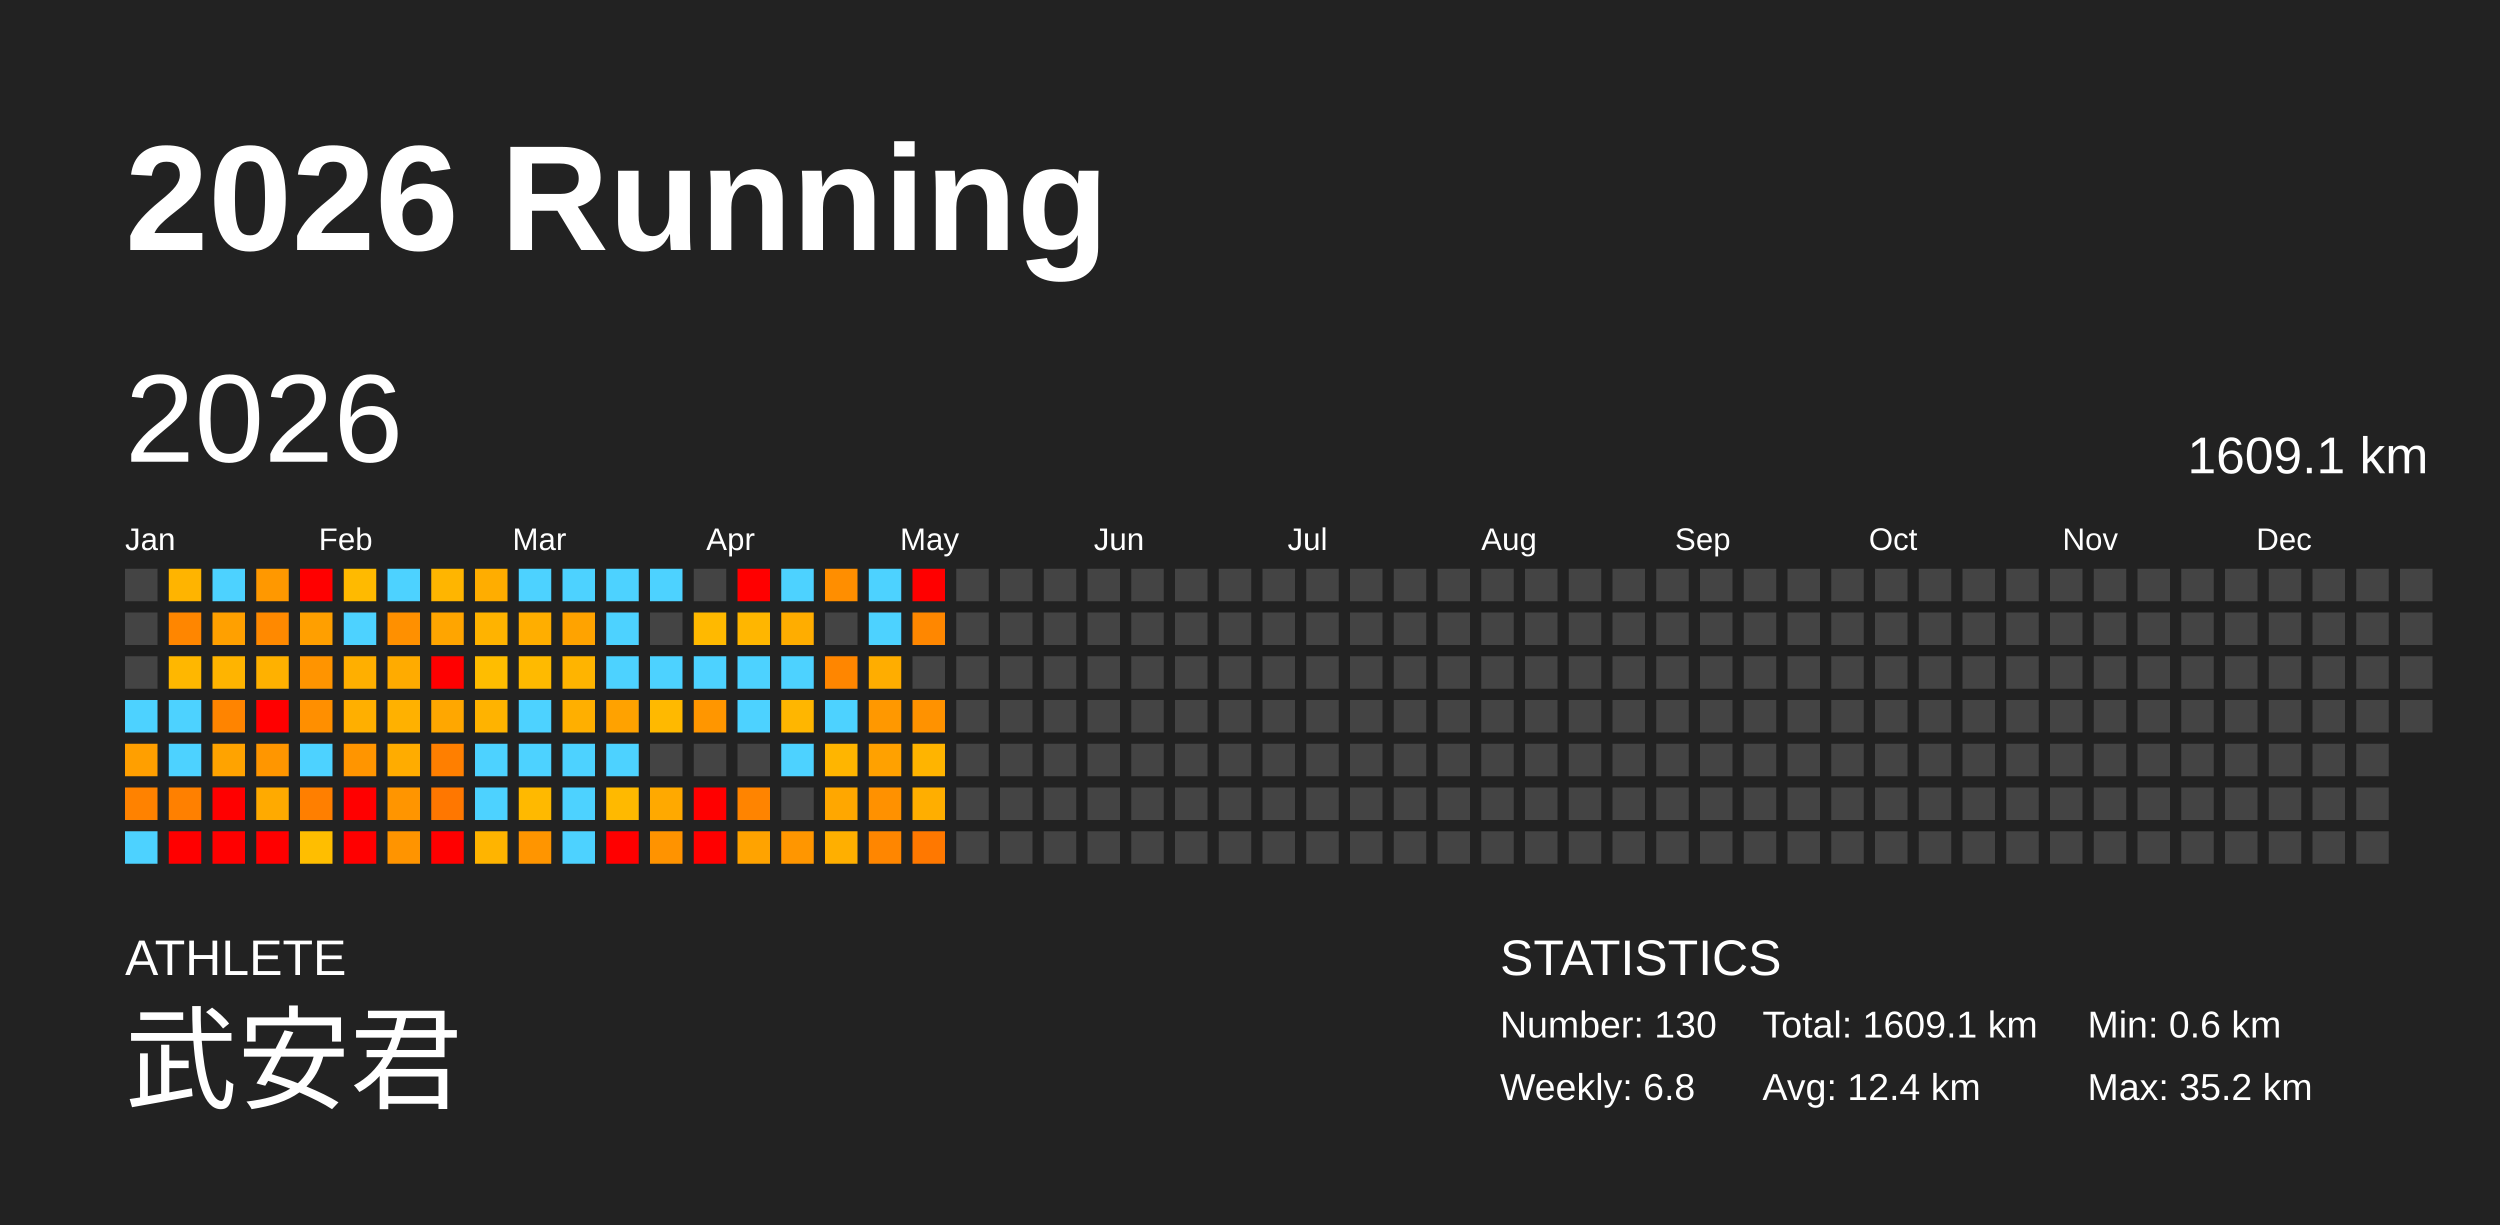
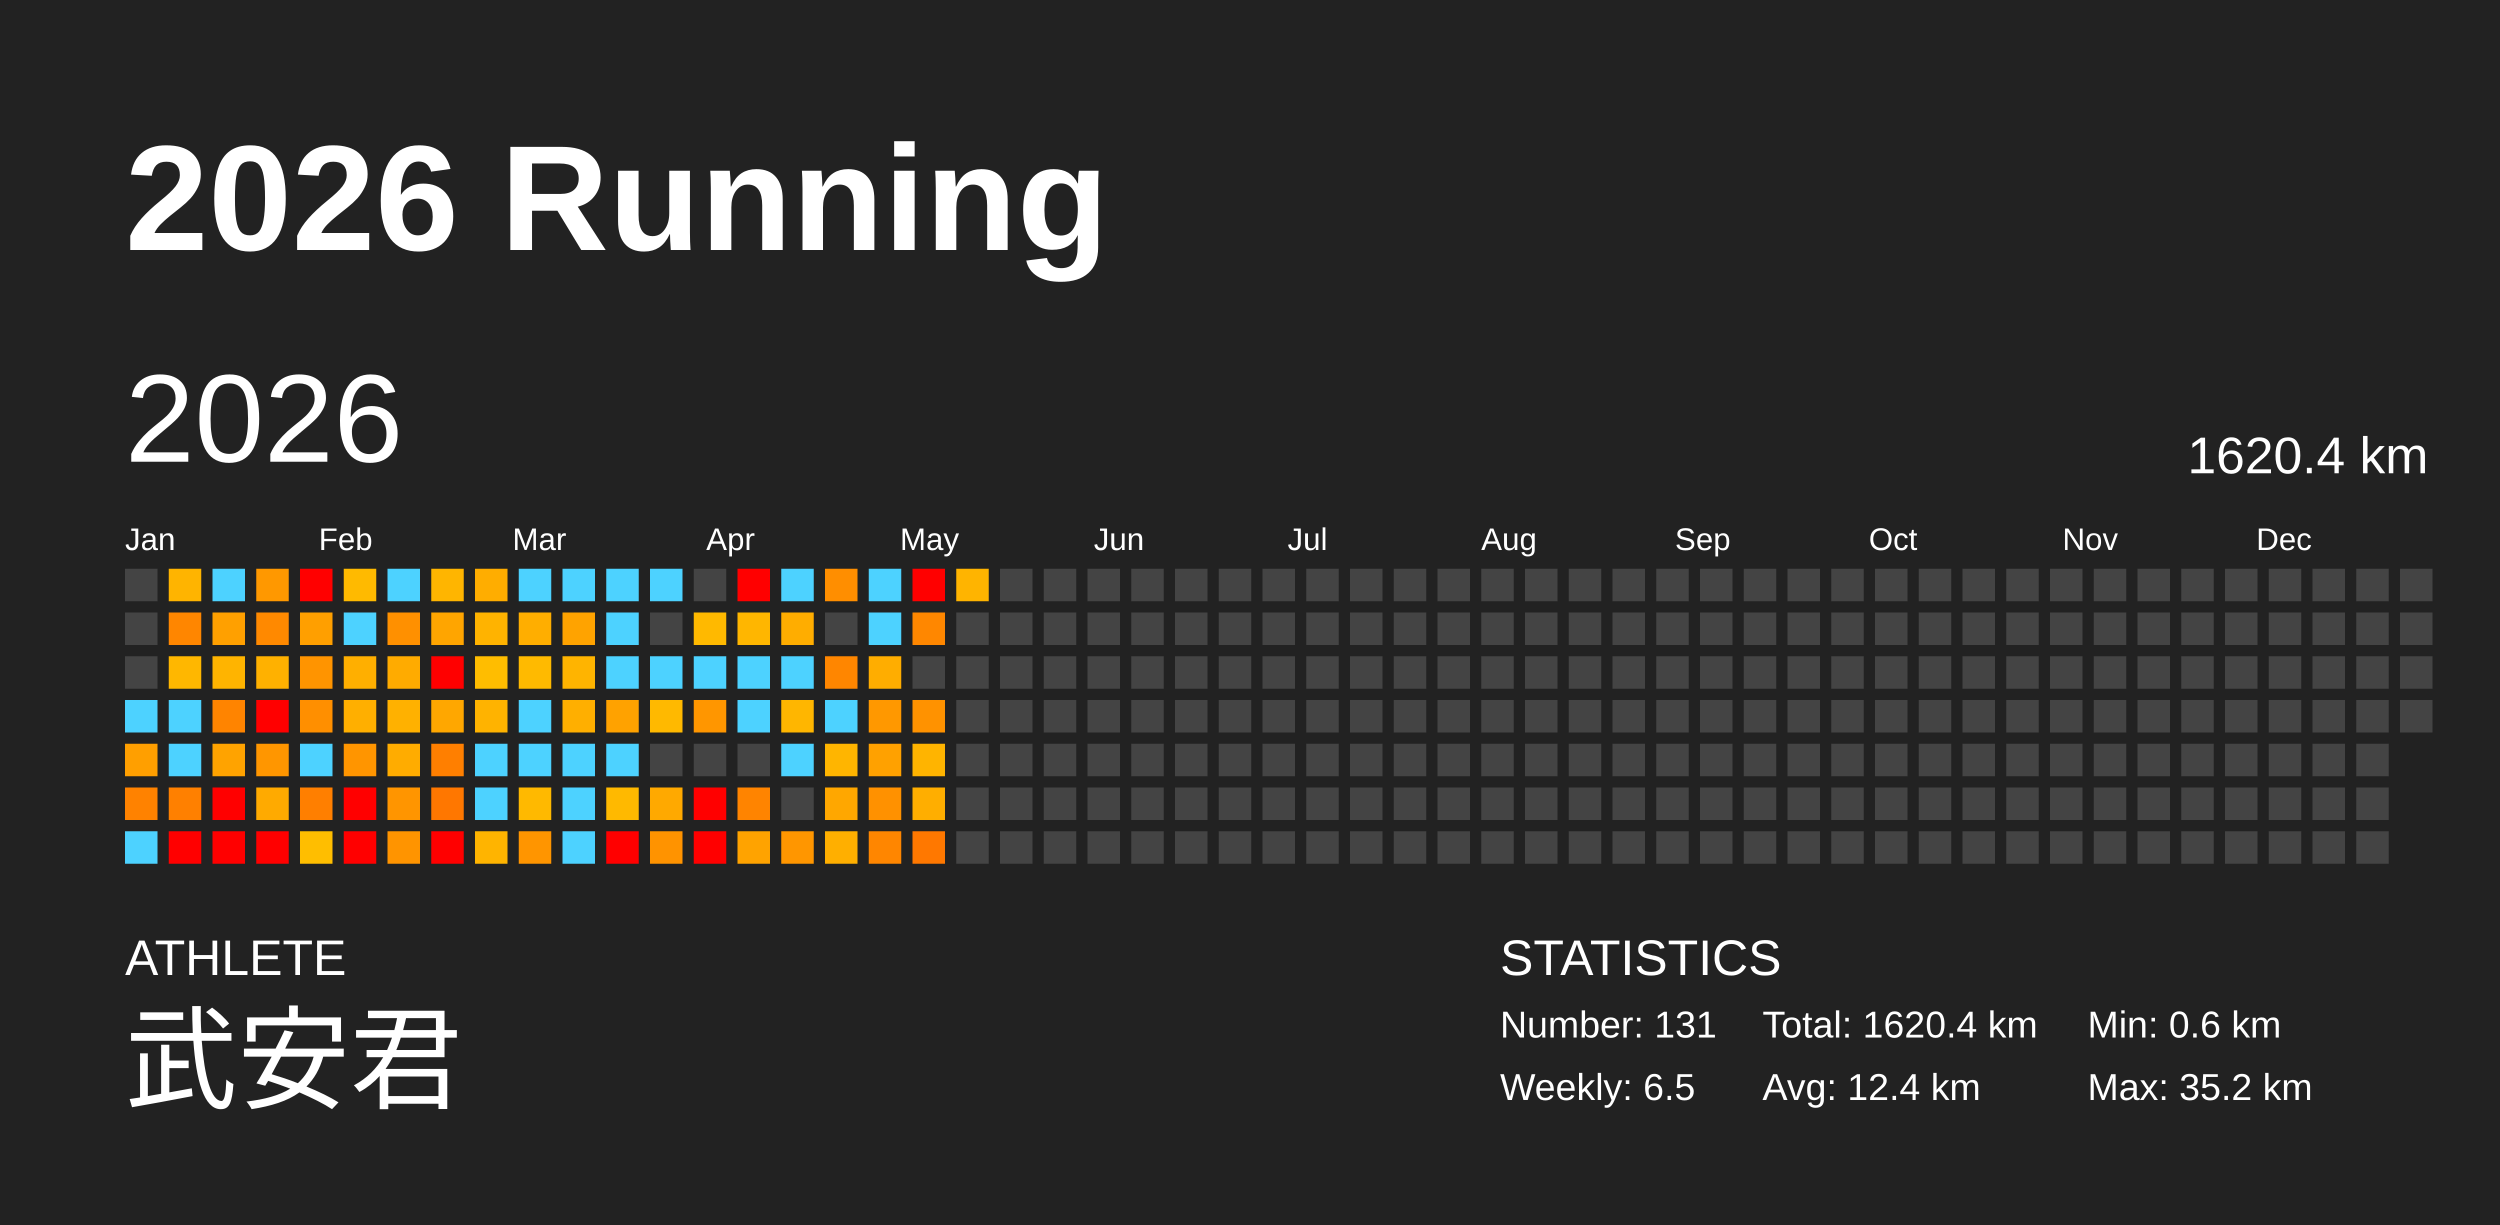
<svg xmlns="http://www.w3.org/2000/svg" baseProfile="full" height="98mm" version="1.1" viewBox="0,0,200,98" width="200mm">
  <defs />
  <rect fill="#222222" height="98" width="200" x="0" y="0" />
  <text fill="#FFFFFF" style="font-size:12px; font-family:Arial; font-weight:bold;" x="10" y="20">2026 Running</text>
  <text fill="#FFFFFF" style="font-size:4px; font-family:Arial" x="10" y="78">ATHLETE</text>
  <text fill="#FFFFFF" style="font-size:9px; font-family:Arial" x="10" y="88">武安君</text>
  <text fill="#FFFFFF" style="font-size:4px; font-family:Arial" x="120" y="78">STATISTICS</text>
-   <text fill="#FFFFFF" style="font-size:3px; font-family:Arial" x="120" y="83">Number: 130</text>
-   <text fill="#FFFFFF" style="font-size:3px; font-family:Arial" x="120" y="88">Weekly: 6.8</text>
-   <text fill="#FFFFFF" style="font-size:3px; font-family:Arial" x="141" y="83">Total: 1609.1 km</text>
+   <text fill="#FFFFFF" style="font-size:3px; font-family:Arial" x="120" y="83">Number: 131</text>
+   <text fill="#FFFFFF" style="font-size:3px; font-family:Arial" x="120" y="88">Weekly: 6.5</text>
+   <text fill="#FFFFFF" style="font-size:3px; font-family:Arial" x="141" y="83">Total: 1620.4 km</text>
  <text fill="#FFFFFF" style="font-size:3px; font-family:Arial" x="141" y="88">Avg: 12.4 km</text>
  <text fill="#FFFFFF" style="font-size:3px; font-family:Arial" x="167" y="83">Min: 0.6 km</text>
  <text fill="#FFFFFF" style="font-size:3px; font-family:Arial" x="167" y="88">Max: 35.2 km</text>
  <text dominant-baseline="hanging" fill="#FFFFFF" style="font-size:10.0px; font-family:Arial;" x="10" y="30">2026</text>
-   <text dominant-baseline="hanging" fill="#FFFFFF" style="font-size:4.125px; font-family:Arial;" x="175" y="35">1609.1 km</text>
+   <text dominant-baseline="hanging" fill="#FFFFFF" style="font-size:4.125px; font-family:Arial;" x="175" y="35">1620.4 km</text>
  <text fill="#FFFFFF" style="font-size:2.5px; font-family:Arial" x="10.0" y="44">Jan</text>
  <text fill="#FFFFFF" style="font-size:2.5px; font-family:Arial" x="25.5" y="44">Feb</text>
  <text fill="#FFFFFF" style="font-size:2.5px; font-family:Arial" x="41.0" y="44">Mar</text>
  <text fill="#FFFFFF" style="font-size:2.5px; font-family:Arial" x="56.5" y="44">Apr</text>
  <text fill="#FFFFFF" style="font-size:2.5px; font-family:Arial" x="72.0" y="44">May</text>
  <text fill="#FFFFFF" style="font-size:2.5px; font-family:Arial" x="87.5" y="44">Jun</text>
  <text fill="#FFFFFF" style="font-size:2.5px; font-family:Arial" x="103.0" y="44">Jul</text>
  <text fill="#FFFFFF" style="font-size:2.5px; font-family:Arial" x="118.5" y="44">Aug</text>
  <text fill="#FFFFFF" style="font-size:2.5px; font-family:Arial" x="134.0" y="44">Sep</text>
  <text fill="#FFFFFF" style="font-size:2.5px; font-family:Arial" x="149.5" y="44">Oct</text>
  <text fill="#FFFFFF" style="font-size:2.5px; font-family:Arial" x="165.0" y="44">Nov</text>
  <text fill="#FFFFFF" style="font-size:2.5px; font-family:Arial" x="180.5" y="44">Dec</text>
  <rect fill="#444444" height="2.6" width="2.6" x="10.0" y="45.5" />
  <rect fill="#444444" height="2.6" width="2.6" x="10.0" y="49.0" />
  <rect fill="#444444" height="2.6" width="2.6" x="10.0" y="52.5" />
  <rect fill="#4dd2ff" height="2.6" width="2.6" x="10.0" y="56.0" />
  <rect fill="#ff9f00" height="2.6" width="2.6" x="10.0" y="59.5" />
  <rect fill="#ff8200" height="2.6" width="2.6" x="10.0" y="63.0" />
  <rect fill="#4dd2ff" height="2.6" width="2.6" x="10.0" y="66.5" />
  <rect fill="#ffb400" height="2.6" width="2.6" x="13.5" y="45.5" />
  <rect fill="#ff8600" height="2.6" width="2.6" x="13.5" y="49.0" />
  <rect fill="#ffb700" height="2.6" width="2.6" x="13.5" y="52.5" />
  <rect fill="#4dd2ff" height="2.6" width="2.6" x="13.5" y="56.0" />
  <rect fill="#4dd2ff" height="2.6" width="2.6" x="13.5" y="59.5" />
  <rect fill="#ff8000" height="2.6" width="2.6" x="13.5" y="63.0" />
  <rect fill="red" height="2.6" width="2.6" x="13.5" y="66.5" />
  <rect fill="#4dd2ff" height="2.6" width="2.6" x="17.0" y="45.5" />
  <rect fill="#ffa000" height="2.6" width="2.6" x="17.0" y="49.0" />
  <rect fill="#ffb400" height="2.6" width="2.6" x="17.0" y="52.5" />
  <rect fill="#ff8400" height="2.6" width="2.6" x="17.0" y="56.0" />
  <rect fill="#ffa300" height="2.6" width="2.6" x="17.0" y="59.5" />
  <rect fill="red" height="2.6" width="2.6" x="17.0" y="63.0" />
  <rect fill="red" height="2.6" width="2.6" x="17.0" y="66.5" />
  <rect fill="#ff9800" height="2.6" width="2.6" x="20.5" y="45.5" />
  <rect fill="#ff8900" height="2.6" width="2.6" x="20.5" y="49.0" />
  <rect fill="#ffb100" height="2.6" width="2.6" x="20.5" y="52.5" />
  <rect fill="red" height="2.6" width="2.6" x="20.5" y="56.0" />
  <rect fill="#ff9600" height="2.6" width="2.6" x="20.5" y="59.5" />
  <rect fill="#ffaa00" height="2.6" width="2.6" x="20.5" y="63.0" />
  <rect fill="red" height="2.6" width="2.6" x="20.5" y="66.5" />
  <rect fill="red" height="2.6" width="2.6" x="24.0" y="45.5" />
  <rect fill="#ff9f00" height="2.6" width="2.6" x="24.0" y="49.0" />
  <rect fill="#ff9400" height="2.6" width="2.6" x="24.0" y="52.5" />
  <rect fill="#ff8f00" height="2.6" width="2.6" x="24.0" y="56.0" />
  <rect fill="#4dd2ff" height="2.6" width="2.6" x="24.0" y="59.5" />
  <rect fill="#ff7f00" height="2.6" width="2.6" x="24.0" y="63.0" />
  <rect fill="#ffbe00" height="2.6" width="2.6" x="24.0" y="66.5" />
  <rect fill="#ffba00" height="2.6" width="2.6" x="27.5" y="45.5" />
  <rect fill="#4dd2ff" height="2.6" width="2.6" x="27.5" y="49.0" />
  <rect fill="#ffaf00" height="2.6" width="2.6" x="27.5" y="52.5" />
  <rect fill="#ffaf00" height="2.6" width="2.6" x="27.5" y="56.0" />
  <rect fill="#ff9500" height="2.6" width="2.6" x="27.5" y="59.5" />
  <rect fill="red" height="2.6" width="2.6" x="27.5" y="63.0" />
  <rect fill="red" height="2.6" width="2.6" x="27.5" y="66.5" />
  <rect fill="#4dd2ff" height="2.6" width="2.6" x="31.0" y="45.5" />
  <rect fill="#ff9000" height="2.6" width="2.6" x="31.0" y="49.0" />
  <rect fill="#ffab00" height="2.6" width="2.6" x="31.0" y="52.5" />
  <rect fill="#ffb100" height="2.6" width="2.6" x="31.0" y="56.0" />
  <rect fill="#ffac00" height="2.6" width="2.6" x="31.0" y="59.5" />
  <rect fill="#ff9500" height="2.6" width="2.6" x="31.0" y="63.0" />
  <rect fill="#ff9400" height="2.6" width="2.6" x="31.0" y="66.5" />
  <rect fill="#ffb500" height="2.6" width="2.6" x="34.5" y="45.5" />
  <rect fill="#ffa500" height="2.6" width="2.6" x="34.5" y="49.0" />
  <rect fill="red" height="2.6" width="2.6" x="34.5" y="52.5" />
  <rect fill="#ffa700" height="2.6" width="2.6" x="34.5" y="56.0" />
  <rect fill="#ff7f00" height="2.6" width="2.6" x="34.5" y="59.5" />
  <rect fill="#ff7700" height="2.6" width="2.6" x="34.5" y="63.0" />
  <rect fill="red" height="2.6" width="2.6" x="34.5" y="66.5" />
  <rect fill="#ffad00" height="2.6" width="2.6" x="38.0" y="45.5" />
  <rect fill="#ffb300" height="2.6" width="2.6" x="38.0" y="49.0" />
  <rect fill="#ffbd00" height="2.6" width="2.6" x="38.0" y="52.5" />
  <rect fill="#ffb300" height="2.6" width="2.6" x="38.0" y="56.0" />
  <rect fill="#4dd2ff" height="2.6" width="2.6" x="38.0" y="59.5" />
  <rect fill="#4dd2ff" height="2.6" width="2.6" x="38.0" y="63.0" />
  <rect fill="#ffb400" height="2.6" width="2.6" x="38.0" y="66.5" />
  <rect fill="#4dd2ff" height="2.6" width="2.6" x="41.5" y="45.5" />
  <rect fill="#ffae00" height="2.6" width="2.6" x="41.5" y="49.0" />
  <rect fill="#ffba00" height="2.6" width="2.6" x="41.5" y="52.5" />
  <rect fill="#4dd2ff" height="2.6" width="2.6" x="41.5" y="56.0" />
  <rect fill="#4dd2ff" height="2.6" width="2.6" x="41.5" y="59.5" />
  <rect fill="#ffb900" height="2.6" width="2.6" x="41.5" y="63.0" />
  <rect fill="#ff9500" height="2.6" width="2.6" x="41.5" y="66.5" />
  <rect fill="#4dd2ff" height="2.6" width="2.6" x="45.0" y="45.5" />
  <rect fill="#ffa300" height="2.6" width="2.6" x="45.0" y="49.0" />
  <rect fill="#ffb400" height="2.6" width="2.6" x="45.0" y="52.5" />
  <rect fill="#ffaf00" height="2.6" width="2.6" x="45.0" y="56.0" />
  <rect fill="#4dd2ff" height="2.6" width="2.6" x="45.0" y="59.5" />
  <rect fill="#4dd2ff" height="2.6" width="2.6" x="45.0" y="63.0" />
  <rect fill="#4dd2ff" height="2.6" width="2.6" x="45.0" y="66.5" />
  <rect fill="#4dd2ff" height="2.6" width="2.6" x="48.5" y="45.5" />
  <rect fill="#4dd2ff" height="2.6" width="2.6" x="48.5" y="49.0" />
  <rect fill="#4dd2ff" height="2.6" width="2.6" x="48.5" y="52.5" />
  <rect fill="#ffa200" height="2.6" width="2.6" x="48.5" y="56.0" />
  <rect fill="#4dd2ff" height="2.6" width="2.6" x="48.5" y="59.5" />
  <rect fill="#ffb900" height="2.6" width="2.6" x="48.5" y="63.0" />
  <rect fill="red" height="2.6" width="2.6" x="48.5" y="66.5" />
  <rect fill="#4dd2ff" height="2.6" width="2.6" x="52.0" y="45.5" />
  <rect fill="#444444" height="2.6" width="2.6" x="52.0" y="49.0" />
  <rect fill="#4dd2ff" height="2.6" width="2.6" x="52.0" y="52.5" />
  <rect fill="#ffb900" height="2.6" width="2.6" x="52.0" y="56.0" />
  <rect fill="#444444" height="2.6" width="2.6" x="52.0" y="59.5" />
  <rect fill="#ffa900" height="2.6" width="2.6" x="52.0" y="63.0" />
  <rect fill="#ff9300" height="2.6" width="2.6" x="52.0" y="66.5" />
  <rect fill="#444444" height="2.6" width="2.6" x="55.5" y="45.5" />
  <rect fill="#ffb900" height="2.6" width="2.6" x="55.5" y="49.0" />
  <rect fill="#4dd2ff" height="2.6" width="2.6" x="55.5" y="52.5" />
  <rect fill="#ff9600" height="2.6" width="2.6" x="55.5" y="56.0" />
  <rect fill="#444444" height="2.6" width="2.6" x="55.5" y="59.5" />
  <rect fill="red" height="2.6" width="2.6" x="55.5" y="63.0" />
  <rect fill="red" height="2.6" width="2.6" x="55.5" y="66.5" />
  <rect fill="red" height="2.6" width="2.6" x="59.0" y="45.5" />
  <rect fill="#ffb600" height="2.6" width="2.6" x="59.0" y="49.0" />
  <rect fill="#4dd2ff" height="2.6" width="2.6" x="59.0" y="52.5" />
  <rect fill="#4dd2ff" height="2.6" width="2.6" x="59.0" y="56.0" />
  <rect fill="#444444" height="2.6" width="2.6" x="59.0" y="59.5" />
  <rect fill="#ff8400" height="2.6" width="2.6" x="59.0" y="63.0" />
  <rect fill="#ffa300" height="2.6" width="2.6" x="59.0" y="66.5" />
  <rect fill="#4dd2ff" height="2.6" width="2.6" x="62.5" y="45.5" />
  <rect fill="#ffad00" height="2.6" width="2.6" x="62.5" y="49.0" />
  <rect fill="#4dd2ff" height="2.6" width="2.6" x="62.5" y="52.5" />
  <rect fill="#ffb600" height="2.6" width="2.6" x="62.5" y="56.0" />
  <rect fill="#4dd2ff" height="2.6" width="2.6" x="62.5" y="59.5" />
  <rect fill="#444444" height="2.6" width="2.6" x="62.5" y="63.0" />
  <rect fill="#ff9600" height="2.6" width="2.6" x="62.5" y="66.5" />
  <rect fill="#ff8e00" height="2.6" width="2.6" x="66.0" y="45.5" />
  <rect fill="#444444" height="2.6" width="2.6" x="66.0" y="49.0" />
  <rect fill="#ff8600" height="2.6" width="2.6" x="66.0" y="52.5" />
  <rect fill="#4dd2ff" height="2.6" width="2.6" x="66.0" y="56.0" />
  <rect fill="#ffb500" height="2.6" width="2.6" x="66.0" y="59.5" />
  <rect fill="#ffa700" height="2.6" width="2.6" x="66.0" y="63.0" />
  <rect fill="#ffaf00" height="2.6" width="2.6" x="66.0" y="66.5" />
  <rect fill="#4dd2ff" height="2.6" width="2.6" x="69.5" y="45.5" />
  <rect fill="#4dd2ff" height="2.6" width="2.6" x="69.5" y="49.0" />
  <rect fill="#ffad00" height="2.6" width="2.6" x="69.5" y="52.5" />
  <rect fill="#ff9800" height="2.6" width="2.6" x="69.5" y="56.0" />
  <rect fill="#ffa100" height="2.6" width="2.6" x="69.5" y="59.5" />
  <rect fill="#ff9100" height="2.6" width="2.6" x="69.5" y="63.0" />
  <rect fill="#ff8600" height="2.6" width="2.6" x="69.5" y="66.5" />
  <rect fill="red" height="2.6" width="2.6" x="73.0" y="45.5" />
  <rect fill="#ff8700" height="2.6" width="2.6" x="73.0" y="49.0" />
  <rect fill="#444444" height="2.6" width="2.6" x="73.0" y="52.5" />
  <rect fill="#ff9200" height="2.6" width="2.6" x="73.0" y="56.0" />
  <rect fill="#ffb400" height="2.6" width="2.6" x="73.0" y="59.5" />
  <rect fill="#ffae00" height="2.6" width="2.6" x="73.0" y="63.0" />
  <rect fill="#ff7800" height="2.6" width="2.6" x="73.0" y="66.5" />
-   <rect fill="#444444" height="2.6" width="2.6" x="76.5" y="45.5" />
+   <rect fill="#ffb400" height="2.6" width="2.6" x="76.5" y="45.5" />
  <rect fill="#444444" height="2.6" width="2.6" x="76.5" y="49.0" />
  <rect fill="#444444" height="2.6" width="2.6" x="76.5" y="52.5" />
  <rect fill="#444444" height="2.6" width="2.6" x="76.5" y="56.0" />
  <rect fill="#444444" height="2.6" width="2.6" x="76.5" y="59.5" />
  <rect fill="#444444" height="2.6" width="2.6" x="76.5" y="63.0" />
  <rect fill="#444444" height="2.6" width="2.6" x="76.5" y="66.5" />
  <rect fill="#444444" height="2.6" width="2.6" x="80.0" y="45.5" />
  <rect fill="#444444" height="2.6" width="2.6" x="80.0" y="49.0" />
  <rect fill="#444444" height="2.6" width="2.6" x="80.0" y="52.5" />
  <rect fill="#444444" height="2.6" width="2.6" x="80.0" y="56.0" />
  <rect fill="#444444" height="2.6" width="2.6" x="80.0" y="59.5" />
  <rect fill="#444444" height="2.6" width="2.6" x="80.0" y="63.0" />
  <rect fill="#444444" height="2.6" width="2.6" x="80.0" y="66.5" />
  <rect fill="#444444" height="2.6" width="2.6" x="83.5" y="45.5" />
  <rect fill="#444444" height="2.6" width="2.6" x="83.5" y="49.0" />
  <rect fill="#444444" height="2.6" width="2.6" x="83.5" y="52.5" />
  <rect fill="#444444" height="2.6" width="2.6" x="83.5" y="56.0" />
  <rect fill="#444444" height="2.6" width="2.6" x="83.5" y="59.5" />
  <rect fill="#444444" height="2.6" width="2.6" x="83.5" y="63.0" />
  <rect fill="#444444" height="2.6" width="2.6" x="83.5" y="66.5" />
  <rect fill="#444444" height="2.6" width="2.6" x="87.0" y="45.5" />
  <rect fill="#444444" height="2.6" width="2.6" x="87.0" y="49.0" />
  <rect fill="#444444" height="2.6" width="2.6" x="87.0" y="52.5" />
  <rect fill="#444444" height="2.6" width="2.6" x="87.0" y="56.0" />
  <rect fill="#444444" height="2.6" width="2.6" x="87.0" y="59.5" />
  <rect fill="#444444" height="2.6" width="2.6" x="87.0" y="63.0" />
  <rect fill="#444444" height="2.6" width="2.6" x="87.0" y="66.5" />
  <rect fill="#444444" height="2.6" width="2.6" x="90.5" y="45.5" />
  <rect fill="#444444" height="2.6" width="2.6" x="90.5" y="49.0" />
  <rect fill="#444444" height="2.6" width="2.6" x="90.5" y="52.5" />
  <rect fill="#444444" height="2.6" width="2.6" x="90.5" y="56.0" />
  <rect fill="#444444" height="2.6" width="2.6" x="90.5" y="59.5" />
  <rect fill="#444444" height="2.6" width="2.6" x="90.5" y="63.0" />
  <rect fill="#444444" height="2.6" width="2.6" x="90.5" y="66.5" />
  <rect fill="#444444" height="2.6" width="2.6" x="94.0" y="45.5" />
  <rect fill="#444444" height="2.6" width="2.6" x="94.0" y="49.0" />
  <rect fill="#444444" height="2.6" width="2.6" x="94.0" y="52.5" />
  <rect fill="#444444" height="2.6" width="2.6" x="94.0" y="56.0" />
  <rect fill="#444444" height="2.6" width="2.6" x="94.0" y="59.5" />
  <rect fill="#444444" height="2.6" width="2.6" x="94.0" y="63.0" />
  <rect fill="#444444" height="2.6" width="2.6" x="94.0" y="66.5" />
  <rect fill="#444444" height="2.6" width="2.6" x="97.5" y="45.5" />
  <rect fill="#444444" height="2.6" width="2.6" x="97.5" y="49.0" />
  <rect fill="#444444" height="2.6" width="2.6" x="97.5" y="52.5" />
  <rect fill="#444444" height="2.6" width="2.6" x="97.5" y="56.0" />
  <rect fill="#444444" height="2.6" width="2.6" x="97.5" y="59.5" />
  <rect fill="#444444" height="2.6" width="2.6" x="97.5" y="63.0" />
  <rect fill="#444444" height="2.6" width="2.6" x="97.5" y="66.5" />
  <rect fill="#444444" height="2.6" width="2.6" x="101.0" y="45.5" />
  <rect fill="#444444" height="2.6" width="2.6" x="101.0" y="49.0" />
  <rect fill="#444444" height="2.6" width="2.6" x="101.0" y="52.5" />
  <rect fill="#444444" height="2.6" width="2.6" x="101.0" y="56.0" />
  <rect fill="#444444" height="2.6" width="2.6" x="101.0" y="59.5" />
  <rect fill="#444444" height="2.6" width="2.6" x="101.0" y="63.0" />
  <rect fill="#444444" height="2.6" width="2.6" x="101.0" y="66.5" />
  <rect fill="#444444" height="2.6" width="2.6" x="104.5" y="45.5" />
  <rect fill="#444444" height="2.6" width="2.6" x="104.5" y="49.0" />
  <rect fill="#444444" height="2.6" width="2.6" x="104.5" y="52.5" />
  <rect fill="#444444" height="2.6" width="2.6" x="104.5" y="56.0" />
  <rect fill="#444444" height="2.6" width="2.6" x="104.5" y="59.5" />
  <rect fill="#444444" height="2.6" width="2.6" x="104.5" y="63.0" />
  <rect fill="#444444" height="2.6" width="2.6" x="104.5" y="66.5" />
  <rect fill="#444444" height="2.6" width="2.6" x="108.0" y="45.5" />
  <rect fill="#444444" height="2.6" width="2.6" x="108.0" y="49.0" />
  <rect fill="#444444" height="2.6" width="2.6" x="108.0" y="52.5" />
  <rect fill="#444444" height="2.6" width="2.6" x="108.0" y="56.0" />
  <rect fill="#444444" height="2.6" width="2.6" x="108.0" y="59.5" />
  <rect fill="#444444" height="2.6" width="2.6" x="108.0" y="63.0" />
  <rect fill="#444444" height="2.6" width="2.6" x="108.0" y="66.5" />
  <rect fill="#444444" height="2.6" width="2.6" x="111.5" y="45.5" />
  <rect fill="#444444" height="2.6" width="2.6" x="111.5" y="49.0" />
  <rect fill="#444444" height="2.6" width="2.6" x="111.5" y="52.5" />
  <rect fill="#444444" height="2.6" width="2.6" x="111.5" y="56.0" />
  <rect fill="#444444" height="2.6" width="2.6" x="111.5" y="59.5" />
  <rect fill="#444444" height="2.6" width="2.6" x="111.5" y="63.0" />
  <rect fill="#444444" height="2.6" width="2.6" x="111.5" y="66.5" />
  <rect fill="#444444" height="2.6" width="2.6" x="115.0" y="45.5" />
  <rect fill="#444444" height="2.6" width="2.6" x="115.0" y="49.0" />
  <rect fill="#444444" height="2.6" width="2.6" x="115.0" y="52.5" />
  <rect fill="#444444" height="2.6" width="2.6" x="115.0" y="56.0" />
  <rect fill="#444444" height="2.6" width="2.6" x="115.0" y="59.5" />
  <rect fill="#444444" height="2.6" width="2.6" x="115.0" y="63.0" />
  <rect fill="#444444" height="2.6" width="2.6" x="115.0" y="66.5" />
  <rect fill="#444444" height="2.6" width="2.6" x="118.5" y="45.5" />
  <rect fill="#444444" height="2.6" width="2.6" x="118.5" y="49.0" />
  <rect fill="#444444" height="2.6" width="2.6" x="118.5" y="52.5" />
  <rect fill="#444444" height="2.6" width="2.6" x="118.5" y="56.0" />
  <rect fill="#444444" height="2.6" width="2.6" x="118.5" y="59.5" />
  <rect fill="#444444" height="2.6" width="2.6" x="118.5" y="63.0" />
  <rect fill="#444444" height="2.6" width="2.6" x="118.5" y="66.5" />
  <rect fill="#444444" height="2.6" width="2.6" x="122.0" y="45.5" />
  <rect fill="#444444" height="2.6" width="2.6" x="122.0" y="49.0" />
  <rect fill="#444444" height="2.6" width="2.6" x="122.0" y="52.5" />
  <rect fill="#444444" height="2.6" width="2.6" x="122.0" y="56.0" />
  <rect fill="#444444" height="2.6" width="2.6" x="122.0" y="59.5" />
  <rect fill="#444444" height="2.6" width="2.6" x="122.0" y="63.0" />
  <rect fill="#444444" height="2.6" width="2.6" x="122.0" y="66.5" />
  <rect fill="#444444" height="2.6" width="2.6" x="125.5" y="45.5" />
  <rect fill="#444444" height="2.6" width="2.6" x="125.5" y="49.0" />
  <rect fill="#444444" height="2.6" width="2.6" x="125.5" y="52.5" />
  <rect fill="#444444" height="2.6" width="2.6" x="125.5" y="56.0" />
  <rect fill="#444444" height="2.6" width="2.6" x="125.5" y="59.5" />
  <rect fill="#444444" height="2.6" width="2.6" x="125.5" y="63.0" />
  <rect fill="#444444" height="2.6" width="2.6" x="125.5" y="66.5" />
  <rect fill="#444444" height="2.6" width="2.6" x="129.0" y="45.5" />
  <rect fill="#444444" height="2.6" width="2.6" x="129.0" y="49.0" />
  <rect fill="#444444" height="2.6" width="2.6" x="129.0" y="52.5" />
  <rect fill="#444444" height="2.6" width="2.6" x="129.0" y="56.0" />
  <rect fill="#444444" height="2.6" width="2.6" x="129.0" y="59.5" />
  <rect fill="#444444" height="2.6" width="2.6" x="129.0" y="63.0" />
  <rect fill="#444444" height="2.6" width="2.6" x="129.0" y="66.5" />
  <rect fill="#444444" height="2.6" width="2.6" x="132.5" y="45.5" />
  <rect fill="#444444" height="2.6" width="2.6" x="132.5" y="49.0" />
  <rect fill="#444444" height="2.6" width="2.6" x="132.5" y="52.5" />
  <rect fill="#444444" height="2.6" width="2.6" x="132.5" y="56.0" />
  <rect fill="#444444" height="2.6" width="2.6" x="132.5" y="59.5" />
  <rect fill="#444444" height="2.6" width="2.6" x="132.5" y="63.0" />
  <rect fill="#444444" height="2.6" width="2.6" x="132.5" y="66.5" />
  <rect fill="#444444" height="2.6" width="2.6" x="136.0" y="45.5" />
  <rect fill="#444444" height="2.6" width="2.6" x="136.0" y="49.0" />
  <rect fill="#444444" height="2.6" width="2.6" x="136.0" y="52.5" />
  <rect fill="#444444" height="2.6" width="2.6" x="136.0" y="56.0" />
  <rect fill="#444444" height="2.6" width="2.6" x="136.0" y="59.5" />
  <rect fill="#444444" height="2.6" width="2.6" x="136.0" y="63.0" />
  <rect fill="#444444" height="2.6" width="2.6" x="136.0" y="66.5" />
  <rect fill="#444444" height="2.6" width="2.6" x="139.5" y="45.5" />
  <rect fill="#444444" height="2.6" width="2.6" x="139.5" y="49.0" />
  <rect fill="#444444" height="2.6" width="2.6" x="139.5" y="52.5" />
  <rect fill="#444444" height="2.6" width="2.6" x="139.5" y="56.0" />
  <rect fill="#444444" height="2.6" width="2.6" x="139.5" y="59.5" />
  <rect fill="#444444" height="2.6" width="2.6" x="139.5" y="63.0" />
  <rect fill="#444444" height="2.6" width="2.6" x="139.5" y="66.5" />
  <rect fill="#444444" height="2.6" width="2.6" x="143.0" y="45.5" />
  <rect fill="#444444" height="2.6" width="2.6" x="143.0" y="49.0" />
  <rect fill="#444444" height="2.6" width="2.6" x="143.0" y="52.5" />
  <rect fill="#444444" height="2.6" width="2.6" x="143.0" y="56.0" />
  <rect fill="#444444" height="2.6" width="2.6" x="143.0" y="59.5" />
  <rect fill="#444444" height="2.6" width="2.6" x="143.0" y="63.0" />
  <rect fill="#444444" height="2.6" width="2.6" x="143.0" y="66.5" />
  <rect fill="#444444" height="2.6" width="2.6" x="146.5" y="45.5" />
  <rect fill="#444444" height="2.6" width="2.6" x="146.5" y="49.0" />
  <rect fill="#444444" height="2.6" width="2.6" x="146.5" y="52.5" />
  <rect fill="#444444" height="2.6" width="2.6" x="146.5" y="56.0" />
  <rect fill="#444444" height="2.6" width="2.6" x="146.5" y="59.5" />
  <rect fill="#444444" height="2.6" width="2.6" x="146.5" y="63.0" />
  <rect fill="#444444" height="2.6" width="2.6" x="146.5" y="66.5" />
  <rect fill="#444444" height="2.6" width="2.6" x="150.0" y="45.5" />
  <rect fill="#444444" height="2.6" width="2.6" x="150.0" y="49.0" />
  <rect fill="#444444" height="2.6" width="2.6" x="150.0" y="52.5" />
  <rect fill="#444444" height="2.6" width="2.6" x="150.0" y="56.0" />
  <rect fill="#444444" height="2.6" width="2.6" x="150.0" y="59.5" />
  <rect fill="#444444" height="2.6" width="2.6" x="150.0" y="63.0" />
  <rect fill="#444444" height="2.6" width="2.6" x="150.0" y="66.5" />
  <rect fill="#444444" height="2.6" width="2.6" x="153.5" y="45.5" />
  <rect fill="#444444" height="2.6" width="2.6" x="153.5" y="49.0" />
  <rect fill="#444444" height="2.6" width="2.6" x="153.5" y="52.5" />
  <rect fill="#444444" height="2.6" width="2.6" x="153.5" y="56.0" />
  <rect fill="#444444" height="2.6" width="2.6" x="153.5" y="59.5" />
  <rect fill="#444444" height="2.6" width="2.6" x="153.5" y="63.0" />
  <rect fill="#444444" height="2.6" width="2.6" x="153.5" y="66.5" />
  <rect fill="#444444" height="2.6" width="2.6" x="157.0" y="45.5" />
  <rect fill="#444444" height="2.6" width="2.6" x="157.0" y="49.0" />
  <rect fill="#444444" height="2.6" width="2.6" x="157.0" y="52.5" />
  <rect fill="#444444" height="2.6" width="2.6" x="157.0" y="56.0" />
  <rect fill="#444444" height="2.6" width="2.6" x="157.0" y="59.5" />
  <rect fill="#444444" height="2.6" width="2.6" x="157.0" y="63.0" />
  <rect fill="#444444" height="2.6" width="2.6" x="157.0" y="66.5" />
  <rect fill="#444444" height="2.6" width="2.6" x="160.5" y="45.5" />
  <rect fill="#444444" height="2.6" width="2.6" x="160.5" y="49.0" />
  <rect fill="#444444" height="2.6" width="2.6" x="160.5" y="52.5" />
  <rect fill="#444444" height="2.6" width="2.6" x="160.5" y="56.0" />
  <rect fill="#444444" height="2.6" width="2.6" x="160.5" y="59.5" />
  <rect fill="#444444" height="2.6" width="2.6" x="160.5" y="63.0" />
  <rect fill="#444444" height="2.6" width="2.6" x="160.5" y="66.5" />
  <rect fill="#444444" height="2.6" width="2.6" x="164.0" y="45.5" />
  <rect fill="#444444" height="2.6" width="2.6" x="164.0" y="49.0" />
  <rect fill="#444444" height="2.6" width="2.6" x="164.0" y="52.5" />
  <rect fill="#444444" height="2.6" width="2.6" x="164.0" y="56.0" />
  <rect fill="#444444" height="2.6" width="2.6" x="164.0" y="59.5" />
  <rect fill="#444444" height="2.6" width="2.6" x="164.0" y="63.0" />
  <rect fill="#444444" height="2.6" width="2.6" x="164.0" y="66.5" />
  <rect fill="#444444" height="2.6" width="2.6" x="167.5" y="45.5" />
  <rect fill="#444444" height="2.6" width="2.6" x="167.5" y="49.0" />
  <rect fill="#444444" height="2.6" width="2.6" x="167.5" y="52.5" />
  <rect fill="#444444" height="2.6" width="2.6" x="167.5" y="56.0" />
  <rect fill="#444444" height="2.6" width="2.6" x="167.5" y="59.5" />
  <rect fill="#444444" height="2.6" width="2.6" x="167.5" y="63.0" />
  <rect fill="#444444" height="2.6" width="2.6" x="167.5" y="66.5" />
  <rect fill="#444444" height="2.6" width="2.6" x="171.0" y="45.5" />
  <rect fill="#444444" height="2.6" width="2.6" x="171.0" y="49.0" />
  <rect fill="#444444" height="2.6" width="2.6" x="171.0" y="52.5" />
  <rect fill="#444444" height="2.6" width="2.6" x="171.0" y="56.0" />
  <rect fill="#444444" height="2.6" width="2.6" x="171.0" y="59.5" />
  <rect fill="#444444" height="2.6" width="2.6" x="171.0" y="63.0" />
  <rect fill="#444444" height="2.6" width="2.6" x="171.0" y="66.5" />
  <rect fill="#444444" height="2.6" width="2.6" x="174.5" y="45.5" />
  <rect fill="#444444" height="2.6" width="2.6" x="174.5" y="49.0" />
  <rect fill="#444444" height="2.6" width="2.6" x="174.5" y="52.5" />
  <rect fill="#444444" height="2.6" width="2.6" x="174.5" y="56.0" />
  <rect fill="#444444" height="2.6" width="2.6" x="174.5" y="59.5" />
  <rect fill="#444444" height="2.6" width="2.6" x="174.5" y="63.0" />
  <rect fill="#444444" height="2.6" width="2.6" x="174.5" y="66.5" />
  <rect fill="#444444" height="2.6" width="2.6" x="178.0" y="45.5" />
  <rect fill="#444444" height="2.6" width="2.6" x="178.0" y="49.0" />
  <rect fill="#444444" height="2.6" width="2.6" x="178.0" y="52.5" />
  <rect fill="#444444" height="2.6" width="2.6" x="178.0" y="56.0" />
  <rect fill="#444444" height="2.6" width="2.6" x="178.0" y="59.5" />
  <rect fill="#444444" height="2.6" width="2.6" x="178.0" y="63.0" />
  <rect fill="#444444" height="2.6" width="2.6" x="178.0" y="66.5" />
  <rect fill="#444444" height="2.6" width="2.6" x="181.5" y="45.5" />
  <rect fill="#444444" height="2.6" width="2.6" x="181.5" y="49.0" />
  <rect fill="#444444" height="2.6" width="2.6" x="181.5" y="52.5" />
  <rect fill="#444444" height="2.6" width="2.6" x="181.5" y="56.0" />
  <rect fill="#444444" height="2.6" width="2.6" x="181.5" y="59.5" />
  <rect fill="#444444" height="2.6" width="2.6" x="181.5" y="63.0" />
  <rect fill="#444444" height="2.6" width="2.6" x="181.5" y="66.5" />
  <rect fill="#444444" height="2.6" width="2.6" x="185.0" y="45.5" />
  <rect fill="#444444" height="2.6" width="2.6" x="185.0" y="49.0" />
  <rect fill="#444444" height="2.6" width="2.6" x="185.0" y="52.5" />
  <rect fill="#444444" height="2.6" width="2.6" x="185.0" y="56.0" />
  <rect fill="#444444" height="2.6" width="2.6" x="185.0" y="59.5" />
  <rect fill="#444444" height="2.6" width="2.6" x="185.0" y="63.0" />
  <rect fill="#444444" height="2.6" width="2.6" x="185.0" y="66.5" />
  <rect fill="#444444" height="2.6" width="2.6" x="188.5" y="45.5" />
  <rect fill="#444444" height="2.6" width="2.6" x="188.5" y="49.0" />
  <rect fill="#444444" height="2.6" width="2.6" x="188.5" y="52.5" />
  <rect fill="#444444" height="2.6" width="2.6" x="188.5" y="56.0" />
  <rect fill="#444444" height="2.6" width="2.6" x="188.5" y="59.5" />
  <rect fill="#444444" height="2.6" width="2.6" x="188.5" y="63.0" />
  <rect fill="#444444" height="2.6" width="2.6" x="188.5" y="66.5" />
  <rect fill="#444444" height="2.6" width="2.6" x="192.0" y="45.5" />
  <rect fill="#444444" height="2.6" width="2.6" x="192.0" y="49.0" />
  <rect fill="#444444" height="2.6" width="2.6" x="192.0" y="52.5" />
  <rect fill="#444444" height="2.6" width="2.6" x="192.0" y="56.0" />
</svg>
